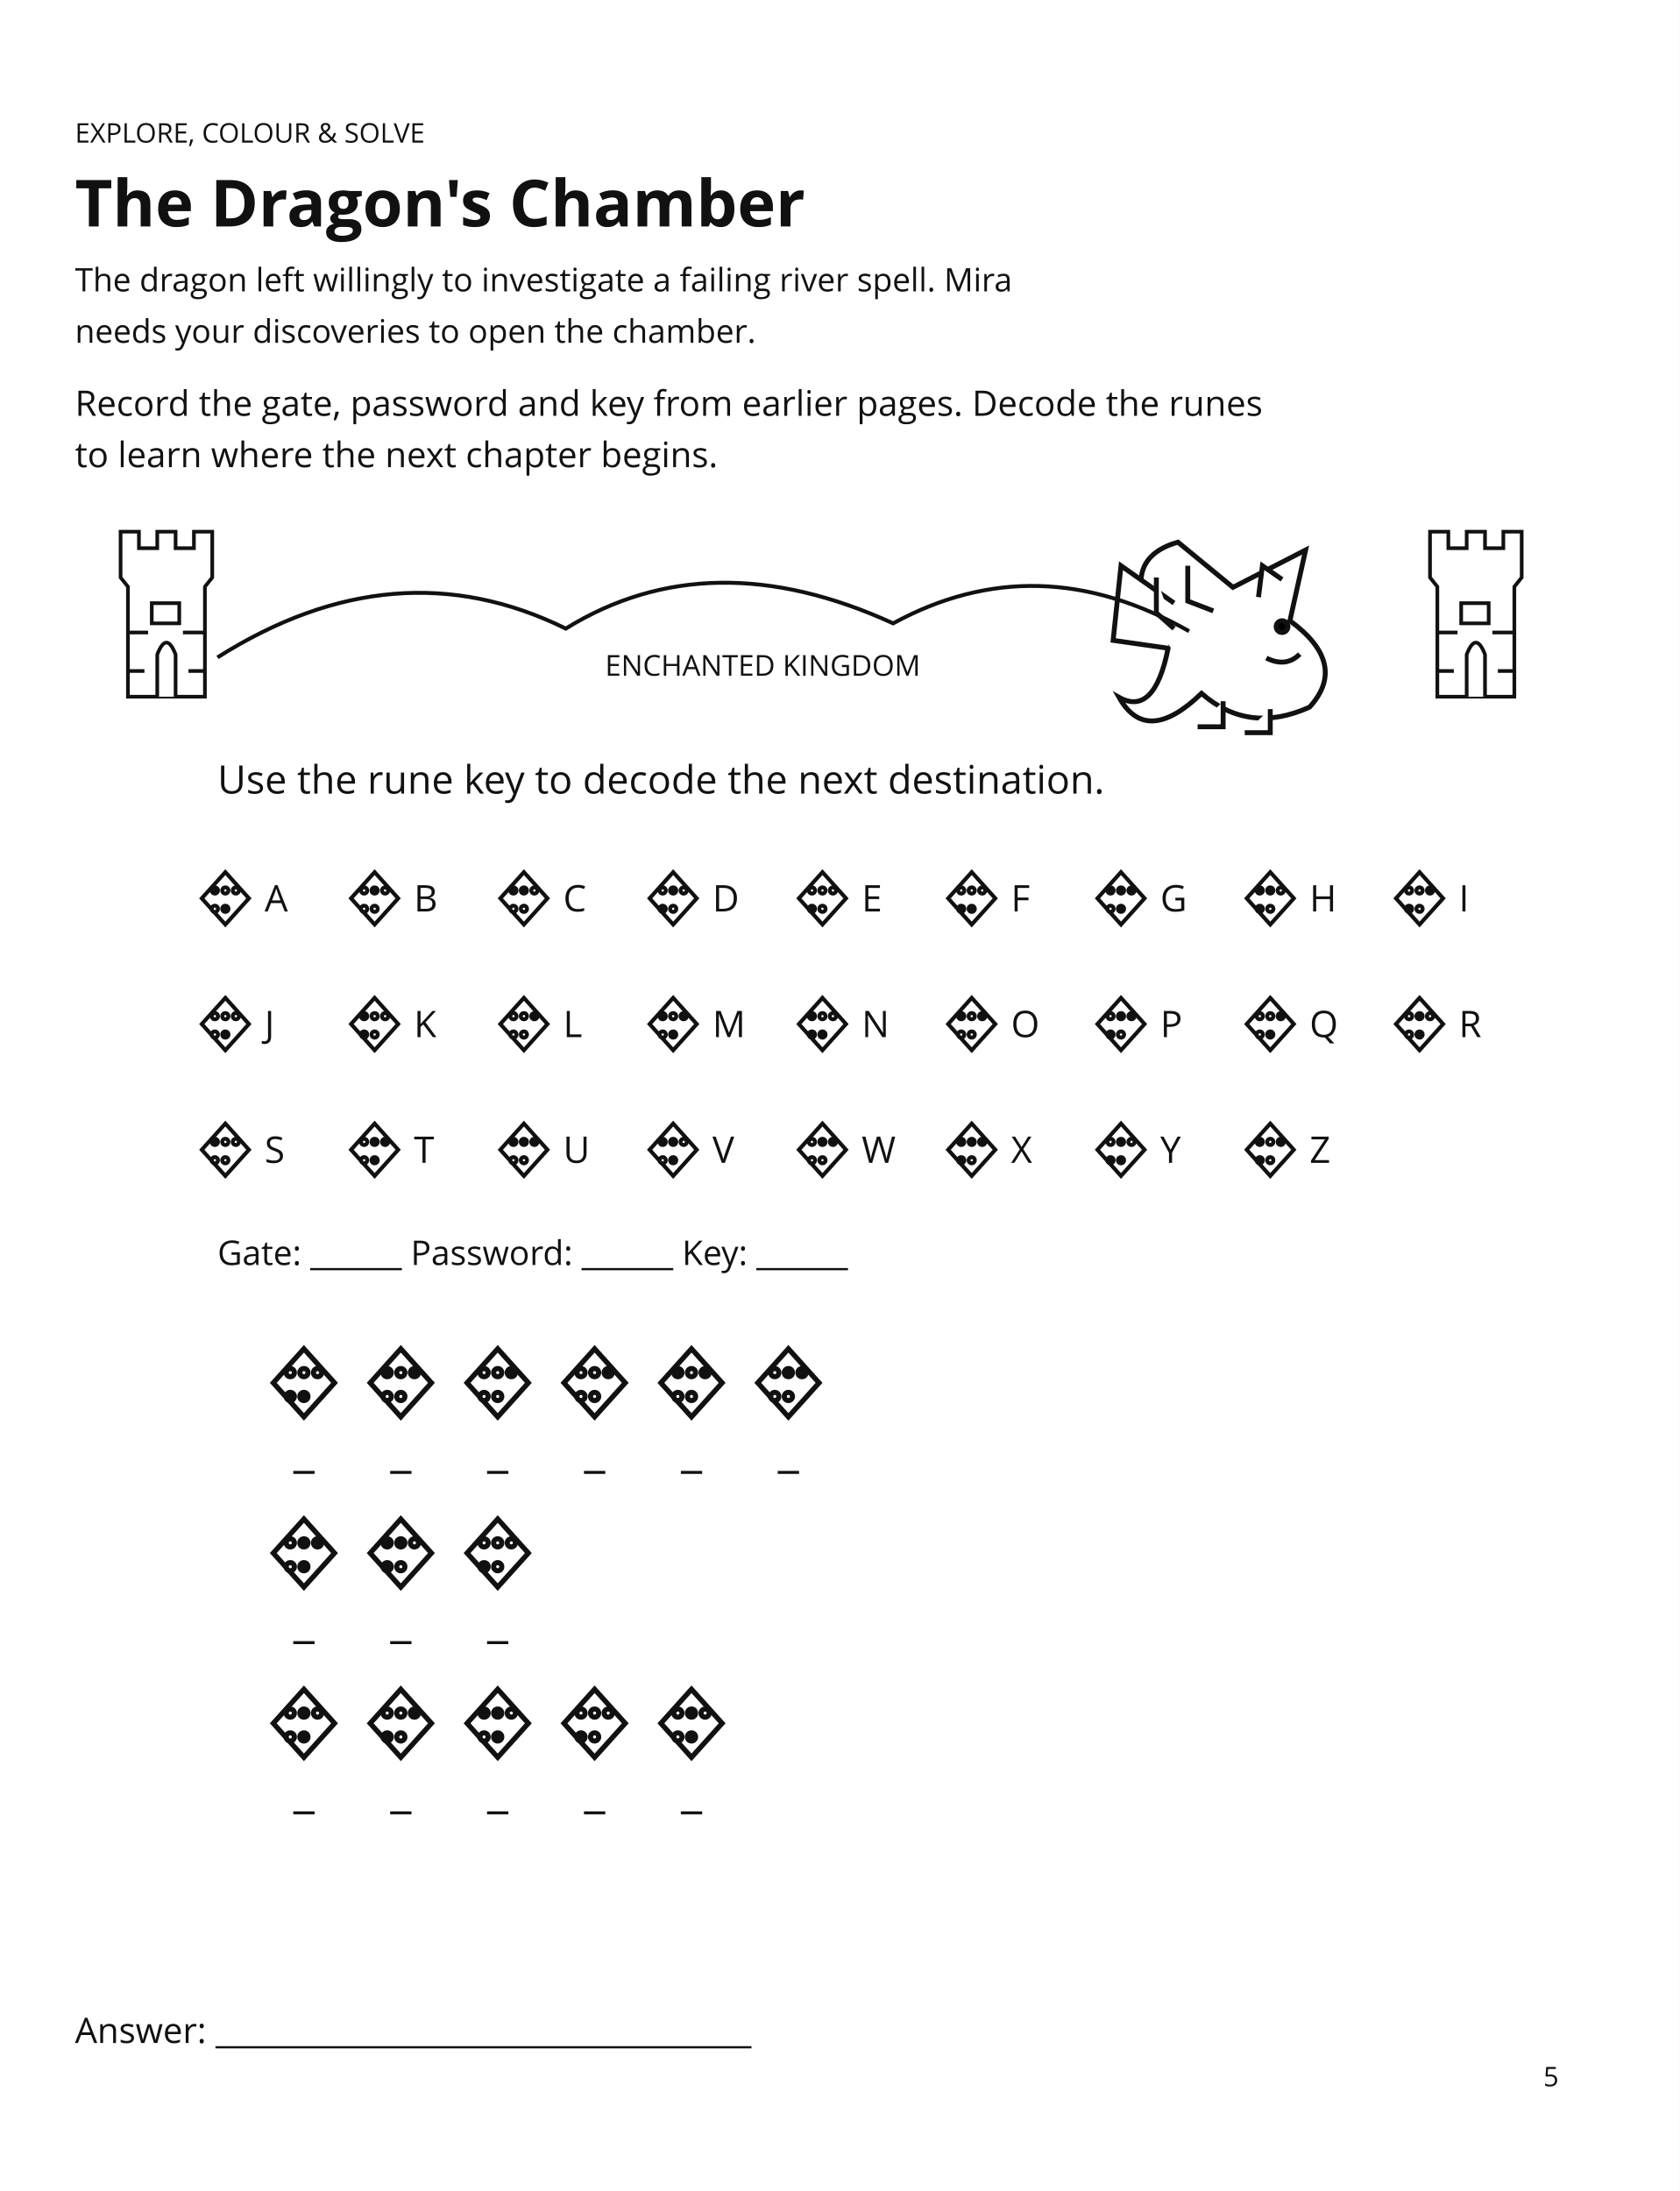
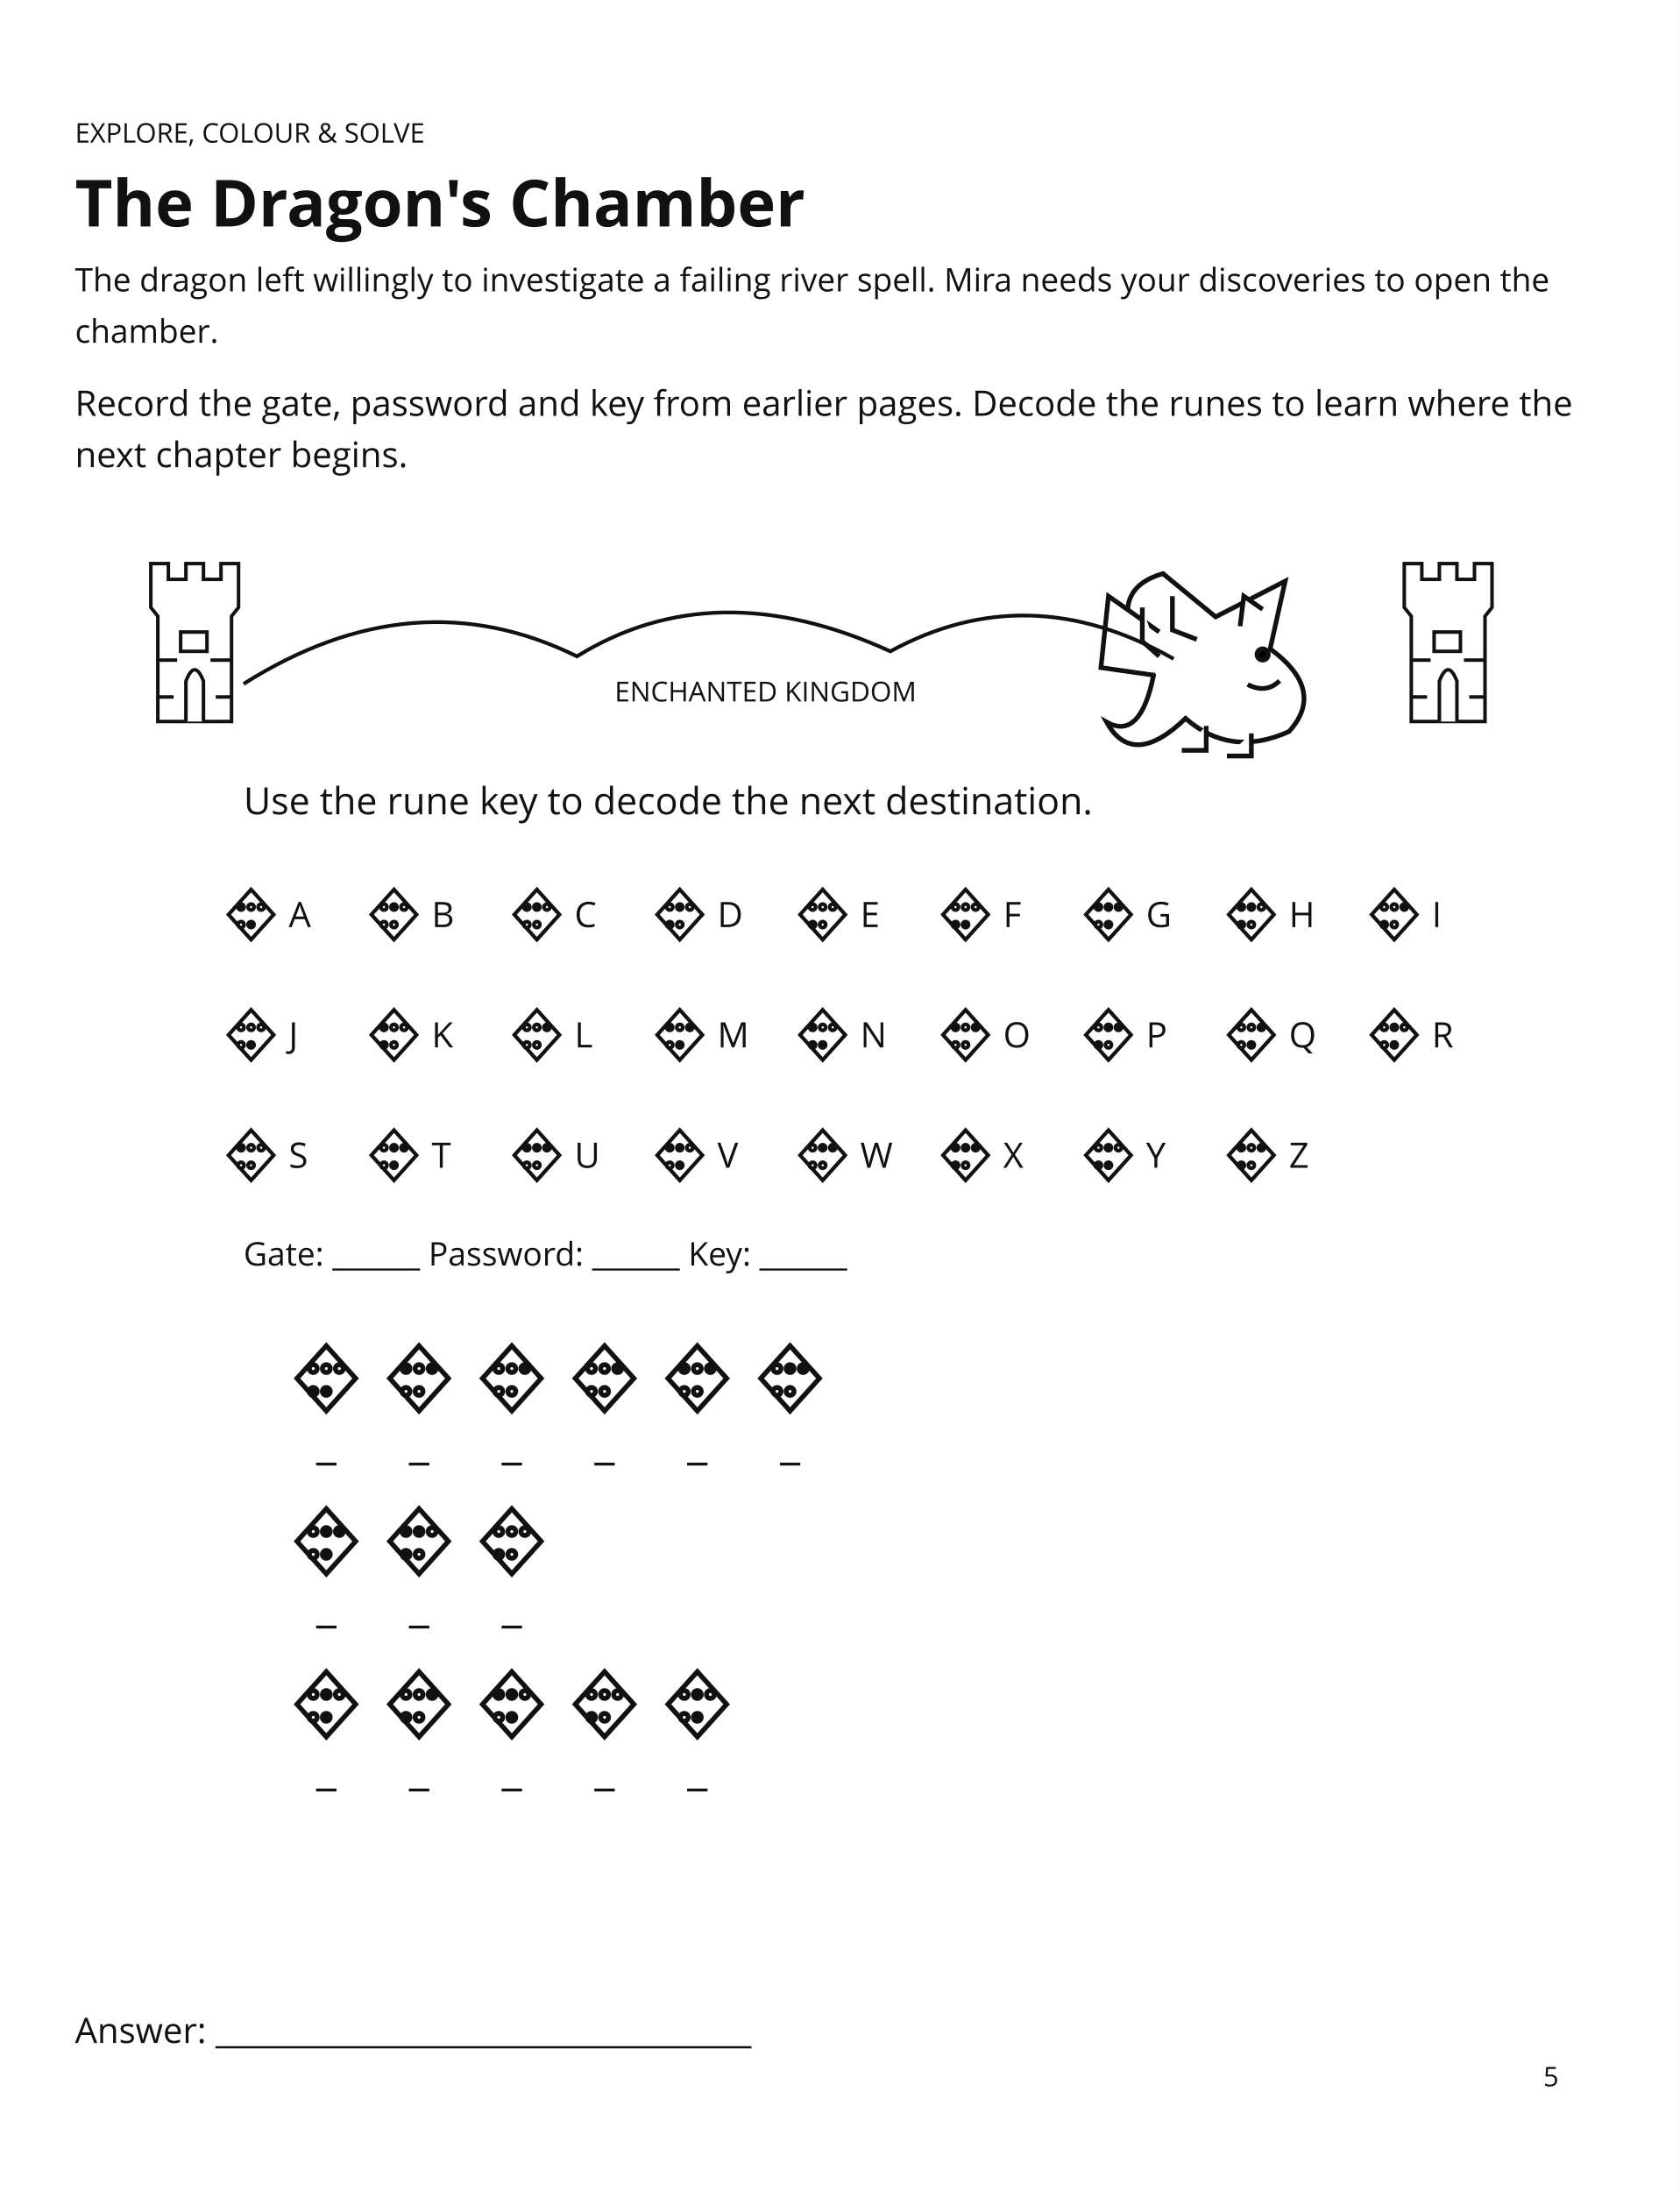
<svg xmlns="http://www.w3.org/2000/svg" width="8.625in" height="11.25in" viewBox="0 0 621 810" role="img" aria-label="The Dragon's Chamber">
  <rect width="100%" height="100%" fill="white" />
  <g transform="translate(27.72 36.72)">
    <text x="0" y="16" font-family="Open Sans, sans-serif" font-size="10" fill="#111" stroke="none">EXPLORE, COLOUR &amp; SOLVE</text>
    <text x="0" y="47" font-family="Open Sans, sans-serif" font-size="24" fill="#111" stroke="none" font-weight="bold">The Dragon's Chamber</text>
-     <text x="0" y="71" font-family="Open Sans, sans-serif" font-size="12" fill="#111" stroke="none">The dragon left willingly to investigate a failing river spell. Mira</text>
-     <text x="0" y="90" font-family="Open Sans, sans-serif" font-size="12" fill="#111" stroke="none">needs your discoveries to open the chamber.</text>
-     <text x="0" y="117" font-family="Open Sans, sans-serif" font-size="13" fill="#111" stroke="none">Record the gate, password and key from earlier pages. Decode the runes</text>
-     <text x="0" y="136" font-family="Open Sans, sans-serif" font-size="13" fill="#111" stroke="none">to learn where the next chapter begins.</text>
-     <g transform="translate(12.0231 155) scale(0.9682069)">
+     <text x="0" y="71" font-family="Open Sans, sans-serif" font-size="12" fill="#111" stroke="none">The dragon left willingly to investigate a failing river spell. Mira needs your discoveries to open the</text>
+     <text x="0" y="90" font-family="Open Sans, sans-serif" font-size="12" fill="#111" stroke="none">chamber.</text>
+     <text x="0" y="117" font-family="Open Sans, sans-serif" font-size="13" fill="#111" stroke="none">Record the gate, password and key from earlier pages. Decode the runes to learn where the</text>
+     <text x="0" y="136" font-family="Open Sans, sans-serif" font-size="13" fill="#111" stroke="none">next chapter begins.</text>
+     <g transform="translate(23.40241 167) scale(0.9268276)">
      <g data-layer="artwork">
        <g transform="translate(5 5) scale(0.7)" fill="white" stroke="#111" stroke-width="2">
          <path d="M0 25V0H10V9H20V0H30V9H40V0H50V25L46 30V90H4V30Z" />
          <path d="M20 90V67Q25 54 30 67V90M17 39V50H32V39ZM4 55H15M34 55H46M4 76H13M37 76H46" />
        </g>
        <g transform="translate(505 5) scale(0.7)" fill="white" stroke="#111" stroke-width="2">
          <path d="M0 25V0H10V9H20V0H30V9H40V0H50V25L46 30V90H4V30Z" />
          <path d="M20 90V67Q25 54 30 67V90M17 39V50H32V39ZM4 55H15M34 55H46M4 76H13M37 76H46" />
        </g>
        <g transform="translate(390 9) scale(.75)" fill="white" stroke="#111" stroke-width="2.5">
          <path d="M20 54Q-10 10 25 0L53 23L90 4L82 40Q112 62 92 84Q61 98 37 77Q9 104-5 79Q13 89 20 54Z" />
          <path d="M23 31L-4 12L-8 50L20 54M66 28L68 12L78 19M48 81V94H35M72 85V97H59M87 57Q80 64 70 59" />
          <circle cx="78" cy="43" r="3" fill="black" />
          <path d="M30 12L30 30L43 35M14 18L14 36L23 44" />
        </g>
        <path d="M42 53Q110 10 175 42Q230 8 300 40Q355 10 413 43" fill="none" stroke="#111" stroke-width="1.5" />
        <text x="190" y="60" font-family="Open Sans, sans-serif" font-size="11" fill="#111" stroke="none">ENCHANTED KINGDOM</text>
      </g>
      <g data-layer="puzzle" fill="none" stroke="#111" stroke-width="1.5">
        <text x="42" y="105" font-family="Open Sans, sans-serif" font-size="15" fill="#111" stroke="none">Use the rune key to decode the next destination.</text>
        <g transform="translate(45 145) scale(1)" stroke="#111" fill="white" stroke-width="1.5">
          <path d="M0-10L9 0L0 10L-9 0Z" />
          <circle cx="-4" cy="-3" r="1.2" fill="#111" />
          <circle cx="0" cy="-3" r="1.2" fill="white" />
          <circle cx="4" cy="-3" r="1.2" fill="white" />
          <circle cx="-4" cy="4" r="1.2" fill="white" />
          <circle cx="0" cy="4" r="1.2" fill="#111" />
        </g>
        <text x="60" y="150" font-family="Open Sans, sans-serif" font-size="14" fill="#111" stroke="none">A</text>
        <g transform="translate(102 145) scale(1)" stroke="#111" fill="white" stroke-width="1.5">
          <path d="M0-10L9 0L0 10L-9 0Z" />
          <circle cx="-4" cy="-3" r="1.2" fill="white" />
          <circle cx="0" cy="-3" r="1.2" fill="#111" />
          <circle cx="4" cy="-3" r="1.2" fill="white" />
          <circle cx="-4" cy="4" r="1.2" fill="white" />
          <circle cx="0" cy="4" r="1.2" fill="white" />
        </g>
        <text x="117" y="150" font-family="Open Sans, sans-serif" font-size="14" fill="#111" stroke="none">B</text>
        <g transform="translate(159 145) scale(1)" stroke="#111" fill="white" stroke-width="1.5">
          <path d="M0-10L9 0L0 10L-9 0Z" />
          <circle cx="-4" cy="-3" r="1.2" fill="#111" />
          <circle cx="0" cy="-3" r="1.2" fill="#111" />
          <circle cx="4" cy="-3" r="1.2" fill="white" />
          <circle cx="-4" cy="4" r="1.2" fill="white" />
          <circle cx="0" cy="4" r="1.2" fill="white" />
        </g>
        <text x="174" y="150" font-family="Open Sans, sans-serif" font-size="14" fill="#111" stroke="none">C</text>
        <g transform="translate(216 145) scale(1)" stroke="#111" fill="white" stroke-width="1.5">
          <path d="M0-10L9 0L0 10L-9 0Z" />
          <circle cx="-4" cy="-3" r="1.2" fill="white" />
          <circle cx="0" cy="-3" r="1.2" fill="#111" />
          <circle cx="4" cy="-3" r="1.2" fill="white" />
          <circle cx="-4" cy="4" r="1.2" fill="#111" />
          <circle cx="0" cy="4" r="1.2" fill="white" />
        </g>
        <text x="231" y="150" font-family="Open Sans, sans-serif" font-size="14" fill="#111" stroke="none">D</text>
        <g transform="translate(273 145) scale(1)" stroke="#111" fill="white" stroke-width="1.5">
          <path d="M0-10L9 0L0 10L-9 0Z" />
          <circle cx="-4" cy="-3" r="1.2" fill="white" />
          <circle cx="0" cy="-3" r="1.2" fill="white" />
          <circle cx="4" cy="-3" r="1.2" fill="white" />
          <circle cx="-4" cy="4" r="1.2" fill="#111" />
          <circle cx="0" cy="4" r="1.2" fill="white" />
        </g>
        <text x="288" y="150" font-family="Open Sans, sans-serif" font-size="14" fill="#111" stroke="none">E</text>
        <g transform="translate(330 145) scale(1)" stroke="#111" fill="white" stroke-width="1.5">
          <path d="M0-10L9 0L0 10L-9 0Z" />
          <circle cx="-4" cy="-3" r="1.2" fill="white" />
          <circle cx="0" cy="-3" r="1.2" fill="white" />
          <circle cx="4" cy="-3" r="1.2" fill="white" />
          <circle cx="-4" cy="4" r="1.2" fill="#111" />
          <circle cx="0" cy="4" r="1.2" fill="#111" />
        </g>
        <text x="345" y="150" font-family="Open Sans, sans-serif" font-size="14" fill="#111" stroke="none">F</text>
        <g transform="translate(387 145) scale(1)" stroke="#111" fill="white" stroke-width="1.5">
          <path d="M0-10L9 0L0 10L-9 0Z" />
          <circle cx="-4" cy="-3" r="1.2" fill="#111" />
          <circle cx="0" cy="-3" r="1.2" fill="#111" />
          <circle cx="4" cy="-3" r="1.2" fill="#111" />
          <circle cx="-4" cy="4" r="1.2" fill="white" />
          <circle cx="0" cy="4" r="1.2" fill="#111" />
        </g>
        <text x="402" y="150" font-family="Open Sans, sans-serif" font-size="14" fill="#111" stroke="none">G</text>
        <g transform="translate(444 145) scale(1)" stroke="#111" fill="white" stroke-width="1.5">
          <path d="M0-10L9 0L0 10L-9 0Z" />
          <circle cx="-4" cy="-3" r="1.2" fill="#111" />
          <circle cx="0" cy="-3" r="1.2" fill="#111" />
          <circle cx="4" cy="-3" r="1.2" fill="white" />
          <circle cx="-4" cy="4" r="1.2" fill="#111" />
          <circle cx="0" cy="4" r="1.2" fill="white" />
        </g>
        <text x="459" y="150" font-family="Open Sans, sans-serif" font-size="14" fill="#111" stroke="none">H</text>
        <g transform="translate(501 145) scale(1)" stroke="#111" fill="white" stroke-width="1.5">
          <path d="M0-10L9 0L0 10L-9 0Z" />
          <circle cx="-4" cy="-3" r="1.2" fill="white" />
          <circle cx="0" cy="-3" r="1.2" fill="white" />
          <circle cx="4" cy="-3" r="1.2" fill="#111" />
          <circle cx="-4" cy="4" r="1.2" fill="#111" />
          <circle cx="0" cy="4" r="1.2" fill="white" />
        </g>
        <text x="516" y="150" font-family="Open Sans, sans-serif" font-size="14" fill="#111" stroke="none">I</text>
        <g transform="translate(45 193) scale(1)" stroke="#111" fill="white" stroke-width="1.5">
          <path d="M0-10L9 0L0 10L-9 0Z" />
          <circle cx="-4" cy="-3" r="1.2" fill="white" />
          <circle cx="0" cy="-3" r="1.2" fill="white" />
          <circle cx="4" cy="-3" r="1.2" fill="white" />
          <circle cx="-4" cy="4" r="1.2" fill="white" />
          <circle cx="0" cy="4" r="1.2" fill="#111" />
        </g>
        <text x="60" y="198" font-family="Open Sans, sans-serif" font-size="14" fill="#111" stroke="none">J</text>
        <g transform="translate(102 193) scale(1)" stroke="#111" fill="white" stroke-width="1.5">
          <path d="M0-10L9 0L0 10L-9 0Z" />
          <circle cx="-4" cy="-3" r="1.2" fill="#111" />
          <circle cx="0" cy="-3" r="1.2" fill="white" />
          <circle cx="4" cy="-3" r="1.2" fill="white" />
          <circle cx="-4" cy="4" r="1.2" fill="#111" />
          <circle cx="0" cy="4" r="1.2" fill="white" />
        </g>
        <text x="117" y="198" font-family="Open Sans, sans-serif" font-size="14" fill="#111" stroke="none">K</text>
        <g transform="translate(159 193) scale(1)" stroke="#111" fill="white" stroke-width="1.5">
          <path d="M0-10L9 0L0 10L-9 0Z" />
          <circle cx="-4" cy="-3" r="1.2" fill="white" />
          <circle cx="0" cy="-3" r="1.2" fill="white" />
          <circle cx="4" cy="-3" r="1.2" fill="#111" />
          <circle cx="-4" cy="4" r="1.2" fill="white" />
          <circle cx="0" cy="4" r="1.2" fill="white" />
        </g>
        <text x="174" y="198" font-family="Open Sans, sans-serif" font-size="14" fill="#111" stroke="none">L</text>
        <g transform="translate(216 193) scale(1)" stroke="#111" fill="white" stroke-width="1.5">
          <path d="M0-10L9 0L0 10L-9 0Z" />
          <circle cx="-4" cy="-3" r="1.2" fill="#111" />
          <circle cx="0" cy="-3" r="1.2" fill="white" />
          <circle cx="4" cy="-3" r="1.2" fill="#111" />
          <circle cx="-4" cy="4" r="1.2" fill="white" />
          <circle cx="0" cy="4" r="1.2" fill="#111" />
        </g>
        <text x="231" y="198" font-family="Open Sans, sans-serif" font-size="14" fill="#111" stroke="none">M</text>
        <g transform="translate(273 193) scale(1)" stroke="#111" fill="white" stroke-width="1.5">
          <path d="M0-10L9 0L0 10L-9 0Z" />
          <circle cx="-4" cy="-3" r="1.2" fill="#111" />
          <circle cx="0" cy="-3" r="1.2" fill="white" />
          <circle cx="4" cy="-3" r="1.2" fill="white" />
          <circle cx="-4" cy="4" r="1.2" fill="#111" />
          <circle cx="0" cy="4" r="1.2" fill="#111" />
        </g>
        <text x="288" y="198" font-family="Open Sans, sans-serif" font-size="14" fill="#111" stroke="none">N</text>
        <g transform="translate(330 193) scale(1)" stroke="#111" fill="white" stroke-width="1.5">
          <path d="M0-10L9 0L0 10L-9 0Z" />
          <circle cx="-4" cy="-3" r="1.2" fill="#111" />
          <circle cx="0" cy="-3" r="1.2" fill="white" />
          <circle cx="4" cy="-3" r="1.2" fill="#111" />
          <circle cx="-4" cy="4" r="1.2" fill="white" />
          <circle cx="0" cy="4" r="1.2" fill="white" />
        </g>
        <text x="345" y="198" font-family="Open Sans, sans-serif" font-size="14" fill="#111" stroke="none">O</text>
        <g transform="translate(387 193) scale(1)" stroke="#111" fill="white" stroke-width="1.5">
          <path d="M0-10L9 0L0 10L-9 0Z" />
          <circle cx="-4" cy="-3" r="1.2" fill="white" />
          <circle cx="0" cy="-3" r="1.2" fill="#111" />
          <circle cx="4" cy="-3" r="1.2" fill="#111" />
          <circle cx="-4" cy="4" r="1.2" fill="#111" />
          <circle cx="0" cy="4" r="1.2" fill="white" />
        </g>
        <text x="402" y="198" font-family="Open Sans, sans-serif" font-size="14" fill="#111" stroke="none">P</text>
        <g transform="translate(444 193) scale(1)" stroke="#111" fill="white" stroke-width="1.5">
          <path d="M0-10L9 0L0 10L-9 0Z" />
          <circle cx="-4" cy="-3" r="1.2" fill="white" />
          <circle cx="0" cy="-3" r="1.2" fill="white" />
          <circle cx="4" cy="-3" r="1.2" fill="#111" />
          <circle cx="-4" cy="4" r="1.2" fill="white" />
          <circle cx="0" cy="4" r="1.2" fill="#111" />
        </g>
        <text x="459" y="198" font-family="Open Sans, sans-serif" font-size="14" fill="#111" stroke="none">Q</text>
        <g transform="translate(501 193) scale(1)" stroke="#111" fill="white" stroke-width="1.5">
          <path d="M0-10L9 0L0 10L-9 0Z" />
          <circle cx="-4" cy="-3" r="1.2" fill="white" />
          <circle cx="0" cy="-3" r="1.2" fill="#111" />
          <circle cx="4" cy="-3" r="1.2" fill="white" />
          <circle cx="-4" cy="4" r="1.2" fill="white" />
          <circle cx="0" cy="4" r="1.2" fill="#111" />
        </g>
        <text x="516" y="198" font-family="Open Sans, sans-serif" font-size="14" fill="#111" stroke="none">R</text>
        <g transform="translate(45 241) scale(1)" stroke="#111" fill="white" stroke-width="1.5">
          <path d="M0-10L9 0L0 10L-9 0Z" />
          <circle cx="-4" cy="-3" r="1.2" fill="#111" />
          <circle cx="0" cy="-3" r="1.2" fill="white" />
          <circle cx="4" cy="-3" r="1.2" fill="white" />
          <circle cx="-4" cy="4" r="1.2" fill="white" />
          <circle cx="0" cy="4" r="1.2" fill="white" />
        </g>
        <text x="60" y="246" font-family="Open Sans, sans-serif" font-size="14" fill="#111" stroke="none">S</text>
        <g transform="translate(102 241) scale(1)" stroke="#111" fill="white" stroke-width="1.5">
          <path d="M0-10L9 0L0 10L-9 0Z" />
          <circle cx="-4" cy="-3" r="1.2" fill="white" />
          <circle cx="0" cy="-3" r="1.2" fill="#111" />
          <circle cx="4" cy="-3" r="1.2" fill="#111" />
          <circle cx="-4" cy="4" r="1.2" fill="white" />
          <circle cx="0" cy="4" r="1.2" fill="#111" />
        </g>
        <text x="117" y="246" font-family="Open Sans, sans-serif" font-size="14" fill="#111" stroke="none">T</text>
        <g transform="translate(159 241) scale(1)" stroke="#111" fill="white" stroke-width="1.5">
          <path d="M0-10L9 0L0 10L-9 0Z" />
          <circle cx="-4" cy="-3" r="1.2" fill="#111" />
          <circle cx="0" cy="-3" r="1.2" fill="#111" />
          <circle cx="4" cy="-3" r="1.2" fill="#111" />
          <circle cx="-4" cy="4" r="1.2" fill="white" />
          <circle cx="0" cy="4" r="1.2" fill="white" />
        </g>
        <text x="174" y="246" font-family="Open Sans, sans-serif" font-size="14" fill="#111" stroke="none">U</text>
        <g transform="translate(216 241) scale(1)" stroke="#111" fill="white" stroke-width="1.5">
          <path d="M0-10L9 0L0 10L-9 0Z" />
          <circle cx="-4" cy="-3" r="1.2" fill="#111" />
          <circle cx="0" cy="-3" r="1.2" fill="#111" />
          <circle cx="4" cy="-3" r="1.2" fill="white" />
          <circle cx="-4" cy="4" r="1.2" fill="white" />
          <circle cx="0" cy="4" r="1.2" fill="#111" />
        </g>
        <text x="231" y="246" font-family="Open Sans, sans-serif" font-size="14" fill="#111" stroke="none">V</text>
        <g transform="translate(273 241) scale(1)" stroke="#111" fill="white" stroke-width="1.5">
          <path d="M0-10L9 0L0 10L-9 0Z" />
          <circle cx="-4" cy="-3" r="1.2" fill="white" />
          <circle cx="0" cy="-3" r="1.2" fill="#111" />
          <circle cx="4" cy="-3" r="1.2" fill="#111" />
          <circle cx="-4" cy="4" r="1.2" fill="white" />
          <circle cx="0" cy="4" r="1.2" fill="white" />
        </g>
        <text x="288" y="246" font-family="Open Sans, sans-serif" font-size="14" fill="#111" stroke="none">W</text>
        <g transform="translate(330 241) scale(1)" stroke="#111" fill="white" stroke-width="1.5">
          <path d="M0-10L9 0L0 10L-9 0Z" />
          <circle cx="-4" cy="-3" r="1.2" fill="#111" />
          <circle cx="0" cy="-3" r="1.2" fill="#111" />
          <circle cx="4" cy="-3" r="1.2" fill="#111" />
          <circle cx="-4" cy="4" r="1.2" fill="#111" />
          <circle cx="0" cy="4" r="1.2" fill="white" />
        </g>
        <text x="345" y="246" font-family="Open Sans, sans-serif" font-size="14" fill="#111" stroke="none">X</text>
        <g transform="translate(387 241) scale(1)" stroke="#111" fill="white" stroke-width="1.5">
          <path d="M0-10L9 0L0 10L-9 0Z" />
          <circle cx="-4" cy="-3" r="1.2" fill="white" />
          <circle cx="0" cy="-3" r="1.2" fill="#111" />
          <circle cx="4" cy="-3" r="1.2" fill="white" />
          <circle cx="-4" cy="4" r="1.2" fill="#111" />
          <circle cx="0" cy="4" r="1.2" fill="#111" />
        </g>
        <text x="402" y="246" font-family="Open Sans, sans-serif" font-size="14" fill="#111" stroke="none">Y</text>
        <g transform="translate(444 241) scale(1)" stroke="#111" fill="white" stroke-width="1.5">
          <path d="M0-10L9 0L0 10L-9 0Z" />
          <circle cx="-4" cy="-3" r="1.2" fill="#111" />
          <circle cx="0" cy="-3" r="1.2" fill="white" />
          <circle cx="4" cy="-3" r="1.2" fill="#111" />
          <circle cx="-4" cy="4" r="1.2" fill="#111" />
          <circle cx="0" cy="4" r="1.2" fill="white" />
        </g>
        <text x="459" y="246" font-family="Open Sans, sans-serif" font-size="14" fill="#111" stroke="none">Z</text>
        <text x="42" y="285" font-family="Open Sans, sans-serif" font-size="13" fill="#111" stroke="none">Gate: ______   Password: ______   Key: ______</text>
        <g transform="translate(75 330) scale(1.3)" stroke="#111" fill="white" stroke-width="1.5">
          <path d="M0-10L9 0L0 10L-9 0Z" />
          <circle cx="-4" cy="-3" r="1.2" fill="white" />
          <circle cx="0" cy="-3" r="1.2" fill="white" />
          <circle cx="4" cy="-3" r="1.2" fill="white" />
          <circle cx="-4" cy="4" r="1.2" fill="#111" />
          <circle cx="0" cy="4" r="1.2" fill="#111" />
        </g>
        <text x="75" y="362" font-family="Open Sans, sans-serif" font-size="18" fill="#111" stroke="none" text-anchor="middle">_</text>
        <g transform="translate(112 330) scale(1.3)" stroke="#111" fill="white" stroke-width="1.5">
          <path d="M0-10L9 0L0 10L-9 0Z" />
          <circle cx="-4" cy="-3" r="1.2" fill="#111" />
          <circle cx="0" cy="-3" r="1.2" fill="white" />
          <circle cx="4" cy="-3" r="1.2" fill="#111" />
          <circle cx="-4" cy="4" r="1.2" fill="white" />
          <circle cx="0" cy="4" r="1.2" fill="white" />
        </g>
        <text x="112" y="362" font-family="Open Sans, sans-serif" font-size="18" fill="#111" stroke="none" text-anchor="middle">_</text>
        <g transform="translate(149 330) scale(1.3)" stroke="#111" fill="white" stroke-width="1.5">
          <path d="M0-10L9 0L0 10L-9 0Z" />
          <circle cx="-4" cy="-3" r="1.2" fill="white" />
          <circle cx="0" cy="-3" r="1.2" fill="white" />
          <circle cx="4" cy="-3" r="1.2" fill="#111" />
          <circle cx="-4" cy="4" r="1.2" fill="white" />
          <circle cx="0" cy="4" r="1.2" fill="white" />
        </g>
        <text x="149" y="362" font-family="Open Sans, sans-serif" font-size="18" fill="#111" stroke="none" text-anchor="middle">_</text>
        <g transform="translate(186 330) scale(1.3)" stroke="#111" fill="white" stroke-width="1.5">
          <path d="M0-10L9 0L0 10L-9 0Z" />
          <circle cx="-4" cy="-3" r="1.2" fill="white" />
          <circle cx="0" cy="-3" r="1.2" fill="white" />
          <circle cx="4" cy="-3" r="1.2" fill="#111" />
          <circle cx="-4" cy="4" r="1.2" fill="white" />
          <circle cx="0" cy="4" r="1.2" fill="white" />
        </g>
        <text x="186" y="362" font-family="Open Sans, sans-serif" font-size="18" fill="#111" stroke="none" text-anchor="middle">_</text>
        <g transform="translate(223 330) scale(1.3)" stroke="#111" fill="white" stroke-width="1.5">
          <path d="M0-10L9 0L0 10L-9 0Z" />
          <circle cx="-4" cy="-3" r="1.2" fill="#111" />
          <circle cx="0" cy="-3" r="1.2" fill="white" />
          <circle cx="4" cy="-3" r="1.2" fill="#111" />
          <circle cx="-4" cy="4" r="1.2" fill="white" />
          <circle cx="0" cy="4" r="1.2" fill="white" />
        </g>
        <text x="223" y="362" font-family="Open Sans, sans-serif" font-size="18" fill="#111" stroke="none" text-anchor="middle">_</text>
        <g transform="translate(260 330) scale(1.3)" stroke="#111" fill="white" stroke-width="1.5">
          <path d="M0-10L9 0L0 10L-9 0Z" />
          <circle cx="-4" cy="-3" r="1.2" fill="white" />
          <circle cx="0" cy="-3" r="1.2" fill="#111" />
          <circle cx="4" cy="-3" r="1.2" fill="#111" />
          <circle cx="-4" cy="4" r="1.2" fill="white" />
          <circle cx="0" cy="4" r="1.2" fill="white" />
        </g>
        <text x="260" y="362" font-family="Open Sans, sans-serif" font-size="18" fill="#111" stroke="none" text-anchor="middle">_</text>
        <g transform="translate(75 395) scale(1.3)" stroke="#111" fill="white" stroke-width="1.5">
          <path d="M0-10L9 0L0 10L-9 0Z" />
          <circle cx="-4" cy="-3" r="1.2" fill="white" />
          <circle cx="0" cy="-3" r="1.2" fill="#111" />
          <circle cx="4" cy="-3" r="1.2" fill="#111" />
          <circle cx="-4" cy="4" r="1.2" fill="white" />
          <circle cx="0" cy="4" r="1.2" fill="#111" />
        </g>
        <text x="75" y="427" font-family="Open Sans, sans-serif" font-size="18" fill="#111" stroke="none" text-anchor="middle">_</text>
        <g transform="translate(112 395) scale(1.3)" stroke="#111" fill="white" stroke-width="1.5">
          <path d="M0-10L9 0L0 10L-9 0Z" />
          <circle cx="-4" cy="-3" r="1.2" fill="#111" />
          <circle cx="0" cy="-3" r="1.2" fill="#111" />
          <circle cx="4" cy="-3" r="1.2" fill="white" />
          <circle cx="-4" cy="4" r="1.2" fill="#111" />
          <circle cx="0" cy="4" r="1.2" fill="white" />
        </g>
        <text x="112" y="427" font-family="Open Sans, sans-serif" font-size="18" fill="#111" stroke="none" text-anchor="middle">_</text>
        <g transform="translate(149 395) scale(1.3)" stroke="#111" fill="white" stroke-width="1.5">
          <path d="M0-10L9 0L0 10L-9 0Z" />
          <circle cx="-4" cy="-3" r="1.2" fill="white" />
          <circle cx="0" cy="-3" r="1.2" fill="white" />
          <circle cx="4" cy="-3" r="1.2" fill="white" />
          <circle cx="-4" cy="4" r="1.2" fill="#111" />
          <circle cx="0" cy="4" r="1.2" fill="white" />
        </g>
        <text x="149" y="427" font-family="Open Sans, sans-serif" font-size="18" fill="#111" stroke="none" text-anchor="middle">_</text>
        <g transform="translate(75 460) scale(1.3)" stroke="#111" fill="white" stroke-width="1.5">
          <path d="M0-10L9 0L0 10L-9 0Z" />
          <circle cx="-4" cy="-3" r="1.2" fill="white" />
          <circle cx="0" cy="-3" r="1.2" fill="#111" />
          <circle cx="4" cy="-3" r="1.2" fill="white" />
          <circle cx="-4" cy="4" r="1.2" fill="white" />
          <circle cx="0" cy="4" r="1.2" fill="#111" />
        </g>
        <text x="75" y="492" font-family="Open Sans, sans-serif" font-size="18" fill="#111" stroke="none" text-anchor="middle">_</text>
        <g transform="translate(112 460) scale(1.3)" stroke="#111" fill="white" stroke-width="1.5">
          <path d="M0-10L9 0L0 10L-9 0Z" />
          <circle cx="-4" cy="-3" r="1.2" fill="white" />
          <circle cx="0" cy="-3" r="1.2" fill="white" />
          <circle cx="4" cy="-3" r="1.2" fill="#111" />
          <circle cx="-4" cy="4" r="1.2" fill="#111" />
          <circle cx="0" cy="4" r="1.2" fill="white" />
        </g>
        <text x="112" y="492" font-family="Open Sans, sans-serif" font-size="18" fill="#111" stroke="none" text-anchor="middle">_</text>
        <g transform="translate(149 460) scale(1.3)" stroke="#111" fill="white" stroke-width="1.5">
          <path d="M0-10L9 0L0 10L-9 0Z" />
          <circle cx="-4" cy="-3" r="1.2" fill="#111" />
          <circle cx="0" cy="-3" r="1.2" fill="#111" />
          <circle cx="4" cy="-3" r="1.2" fill="white" />
          <circle cx="-4" cy="4" r="1.2" fill="white" />
          <circle cx="0" cy="4" r="1.2" fill="#111" />
        </g>
        <text x="149" y="492" font-family="Open Sans, sans-serif" font-size="18" fill="#111" stroke="none" text-anchor="middle">_</text>
        <g transform="translate(186 460) scale(1.3)" stroke="#111" fill="white" stroke-width="1.5">
          <path d="M0-10L9 0L0 10L-9 0Z" />
          <circle cx="-4" cy="-3" r="1.2" fill="white" />
          <circle cx="0" cy="-3" r="1.2" fill="white" />
          <circle cx="4" cy="-3" r="1.2" fill="white" />
          <circle cx="-4" cy="4" r="1.2" fill="#111" />
          <circle cx="0" cy="4" r="1.2" fill="white" />
        </g>
        <text x="186" y="492" font-family="Open Sans, sans-serif" font-size="18" fill="#111" stroke="none" text-anchor="middle">_</text>
        <g transform="translate(223 460) scale(1.3)" stroke="#111" fill="white" stroke-width="1.5">
          <path d="M0-10L9 0L0 10L-9 0Z" />
          <circle cx="-4" cy="-3" r="1.2" fill="white" />
          <circle cx="0" cy="-3" r="1.2" fill="#111" />
          <circle cx="4" cy="-3" r="1.2" fill="white" />
          <circle cx="-4" cy="4" r="1.2" fill="white" />
          <circle cx="0" cy="4" r="1.2" fill="#111" />
        </g>
        <text x="223" y="492" font-family="Open Sans, sans-serif" font-size="18" fill="#111" stroke="none" text-anchor="middle">_</text>
      </g>
    </g>
    <text x="0" y="718.56" font-family="Open Sans, sans-serif" font-size="13" fill="#111" stroke="none">Answer: __________________________________</text>
    <text x="548.56" y="734.56" font-family="Open Sans, sans-serif" font-size="10" fill="#111" stroke="none" text-anchor="end">5</text>
  </g>
</svg>
